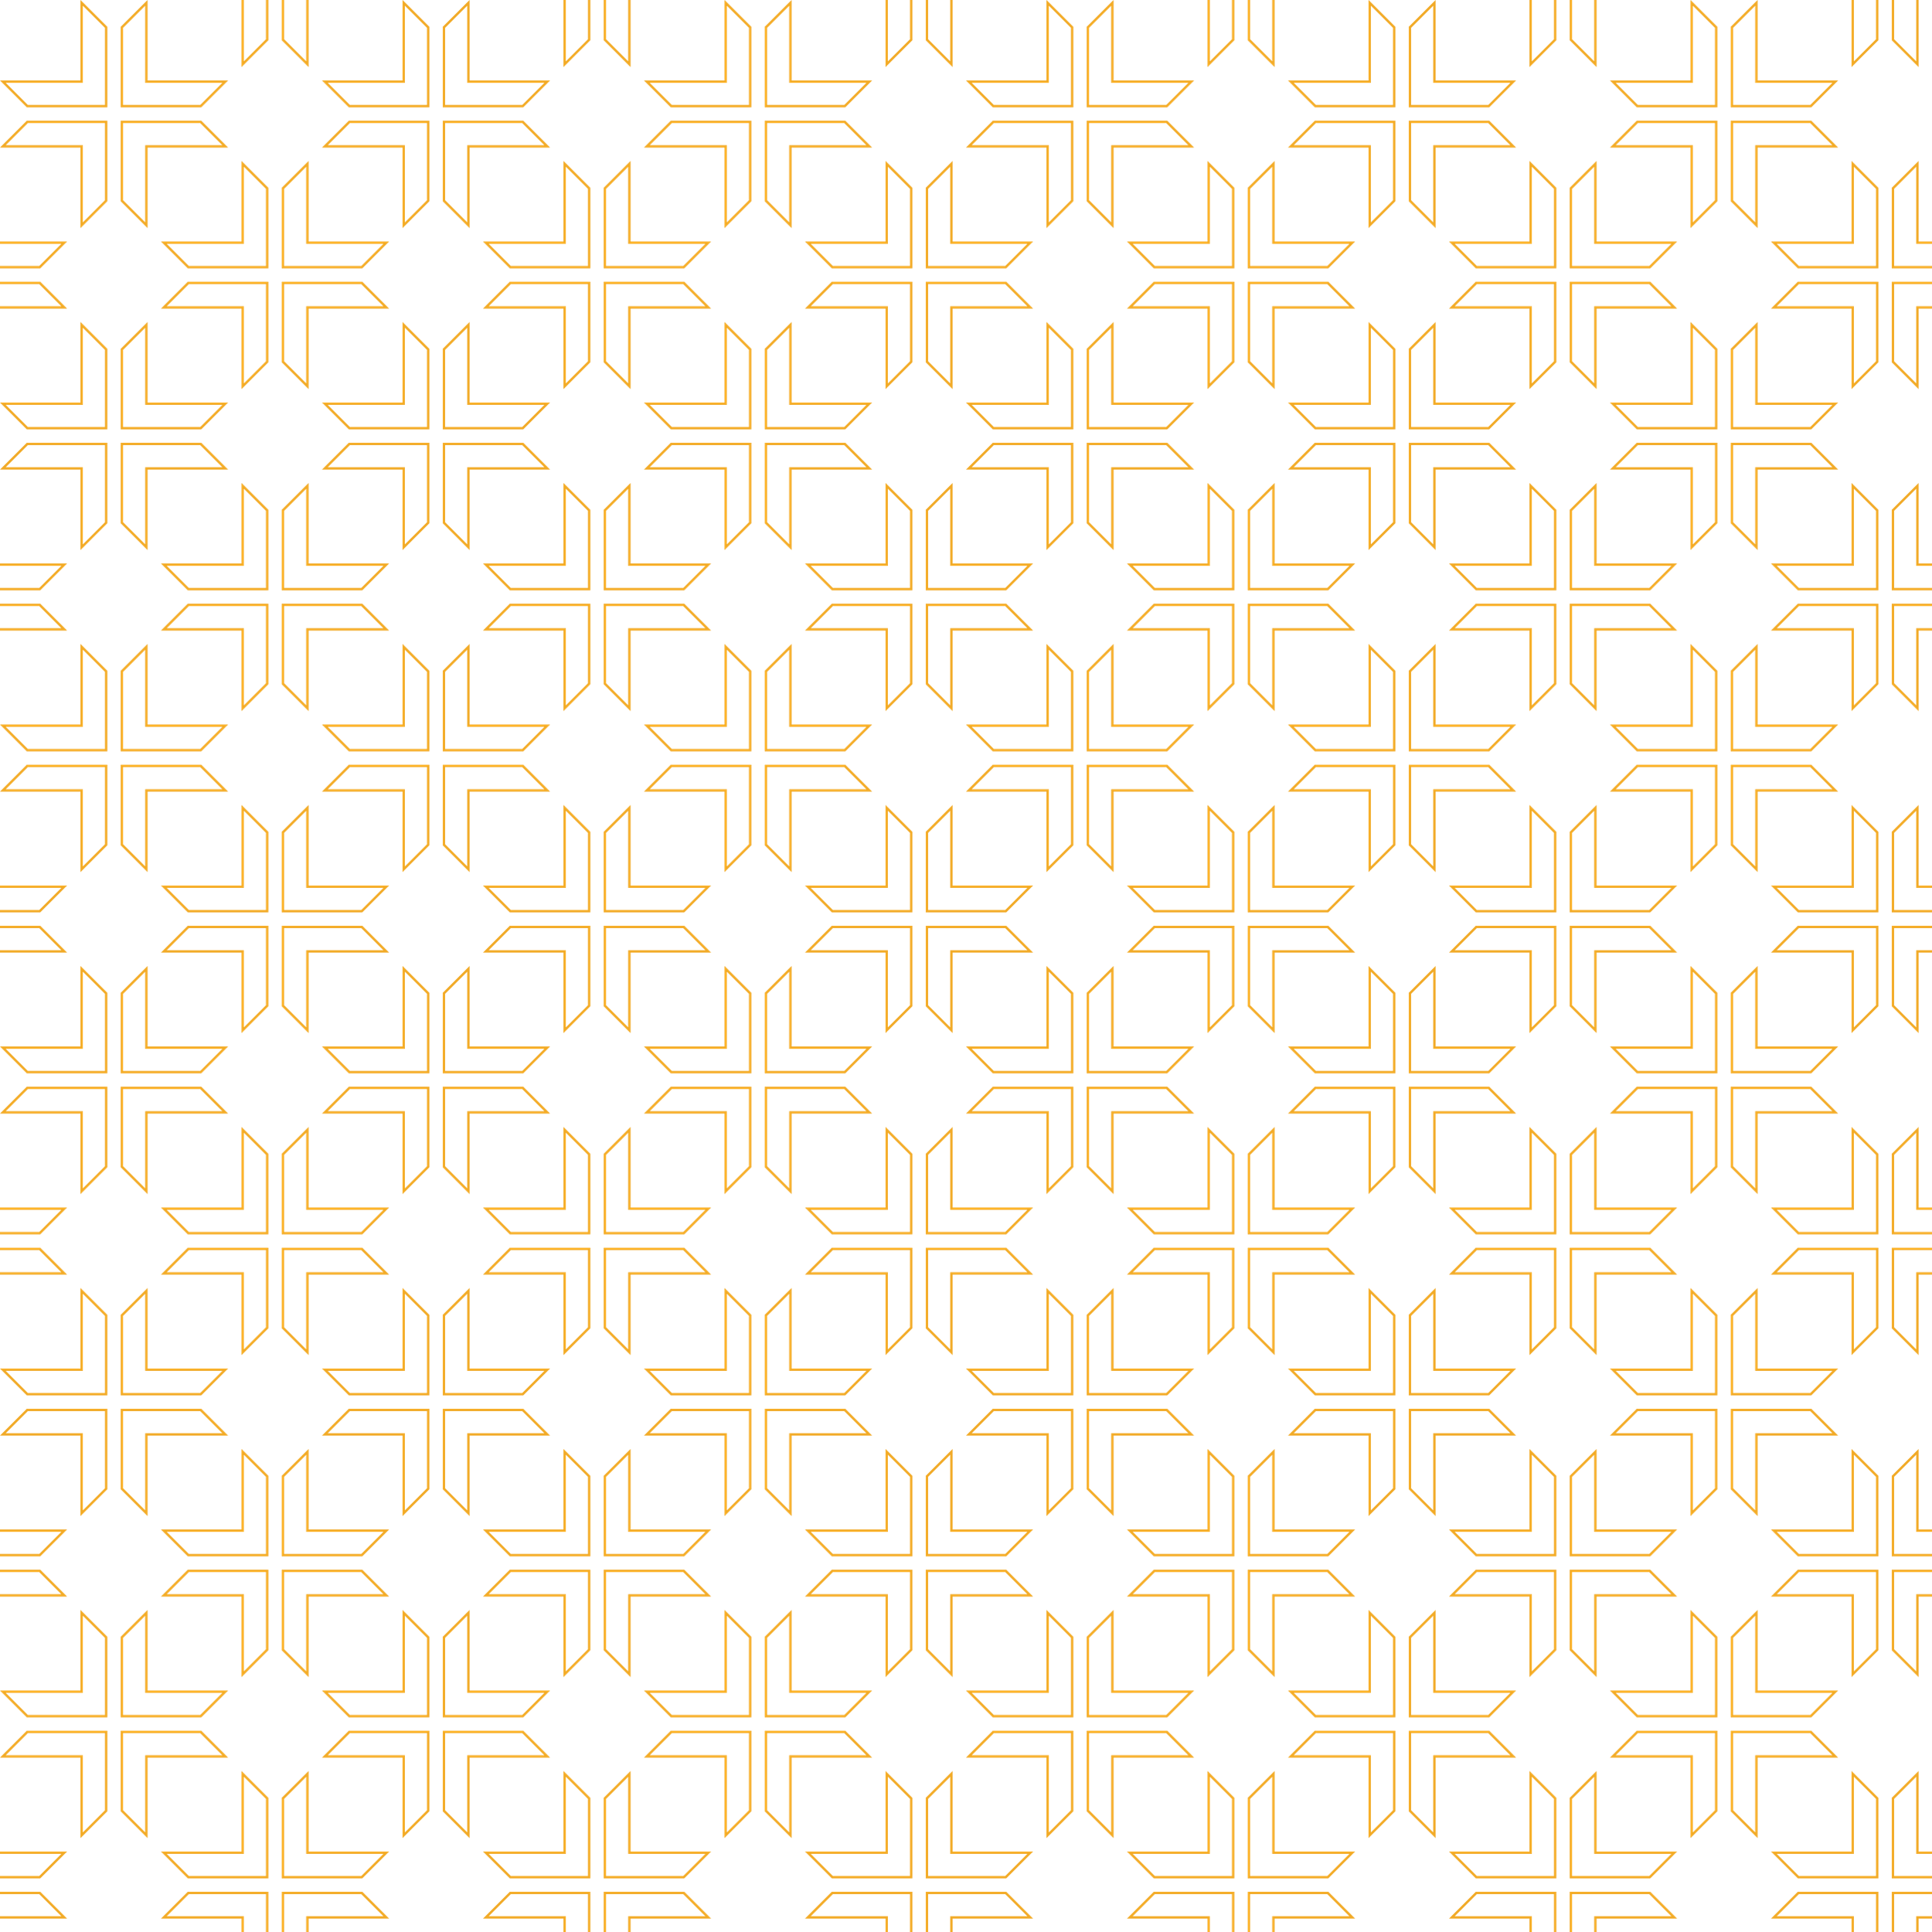
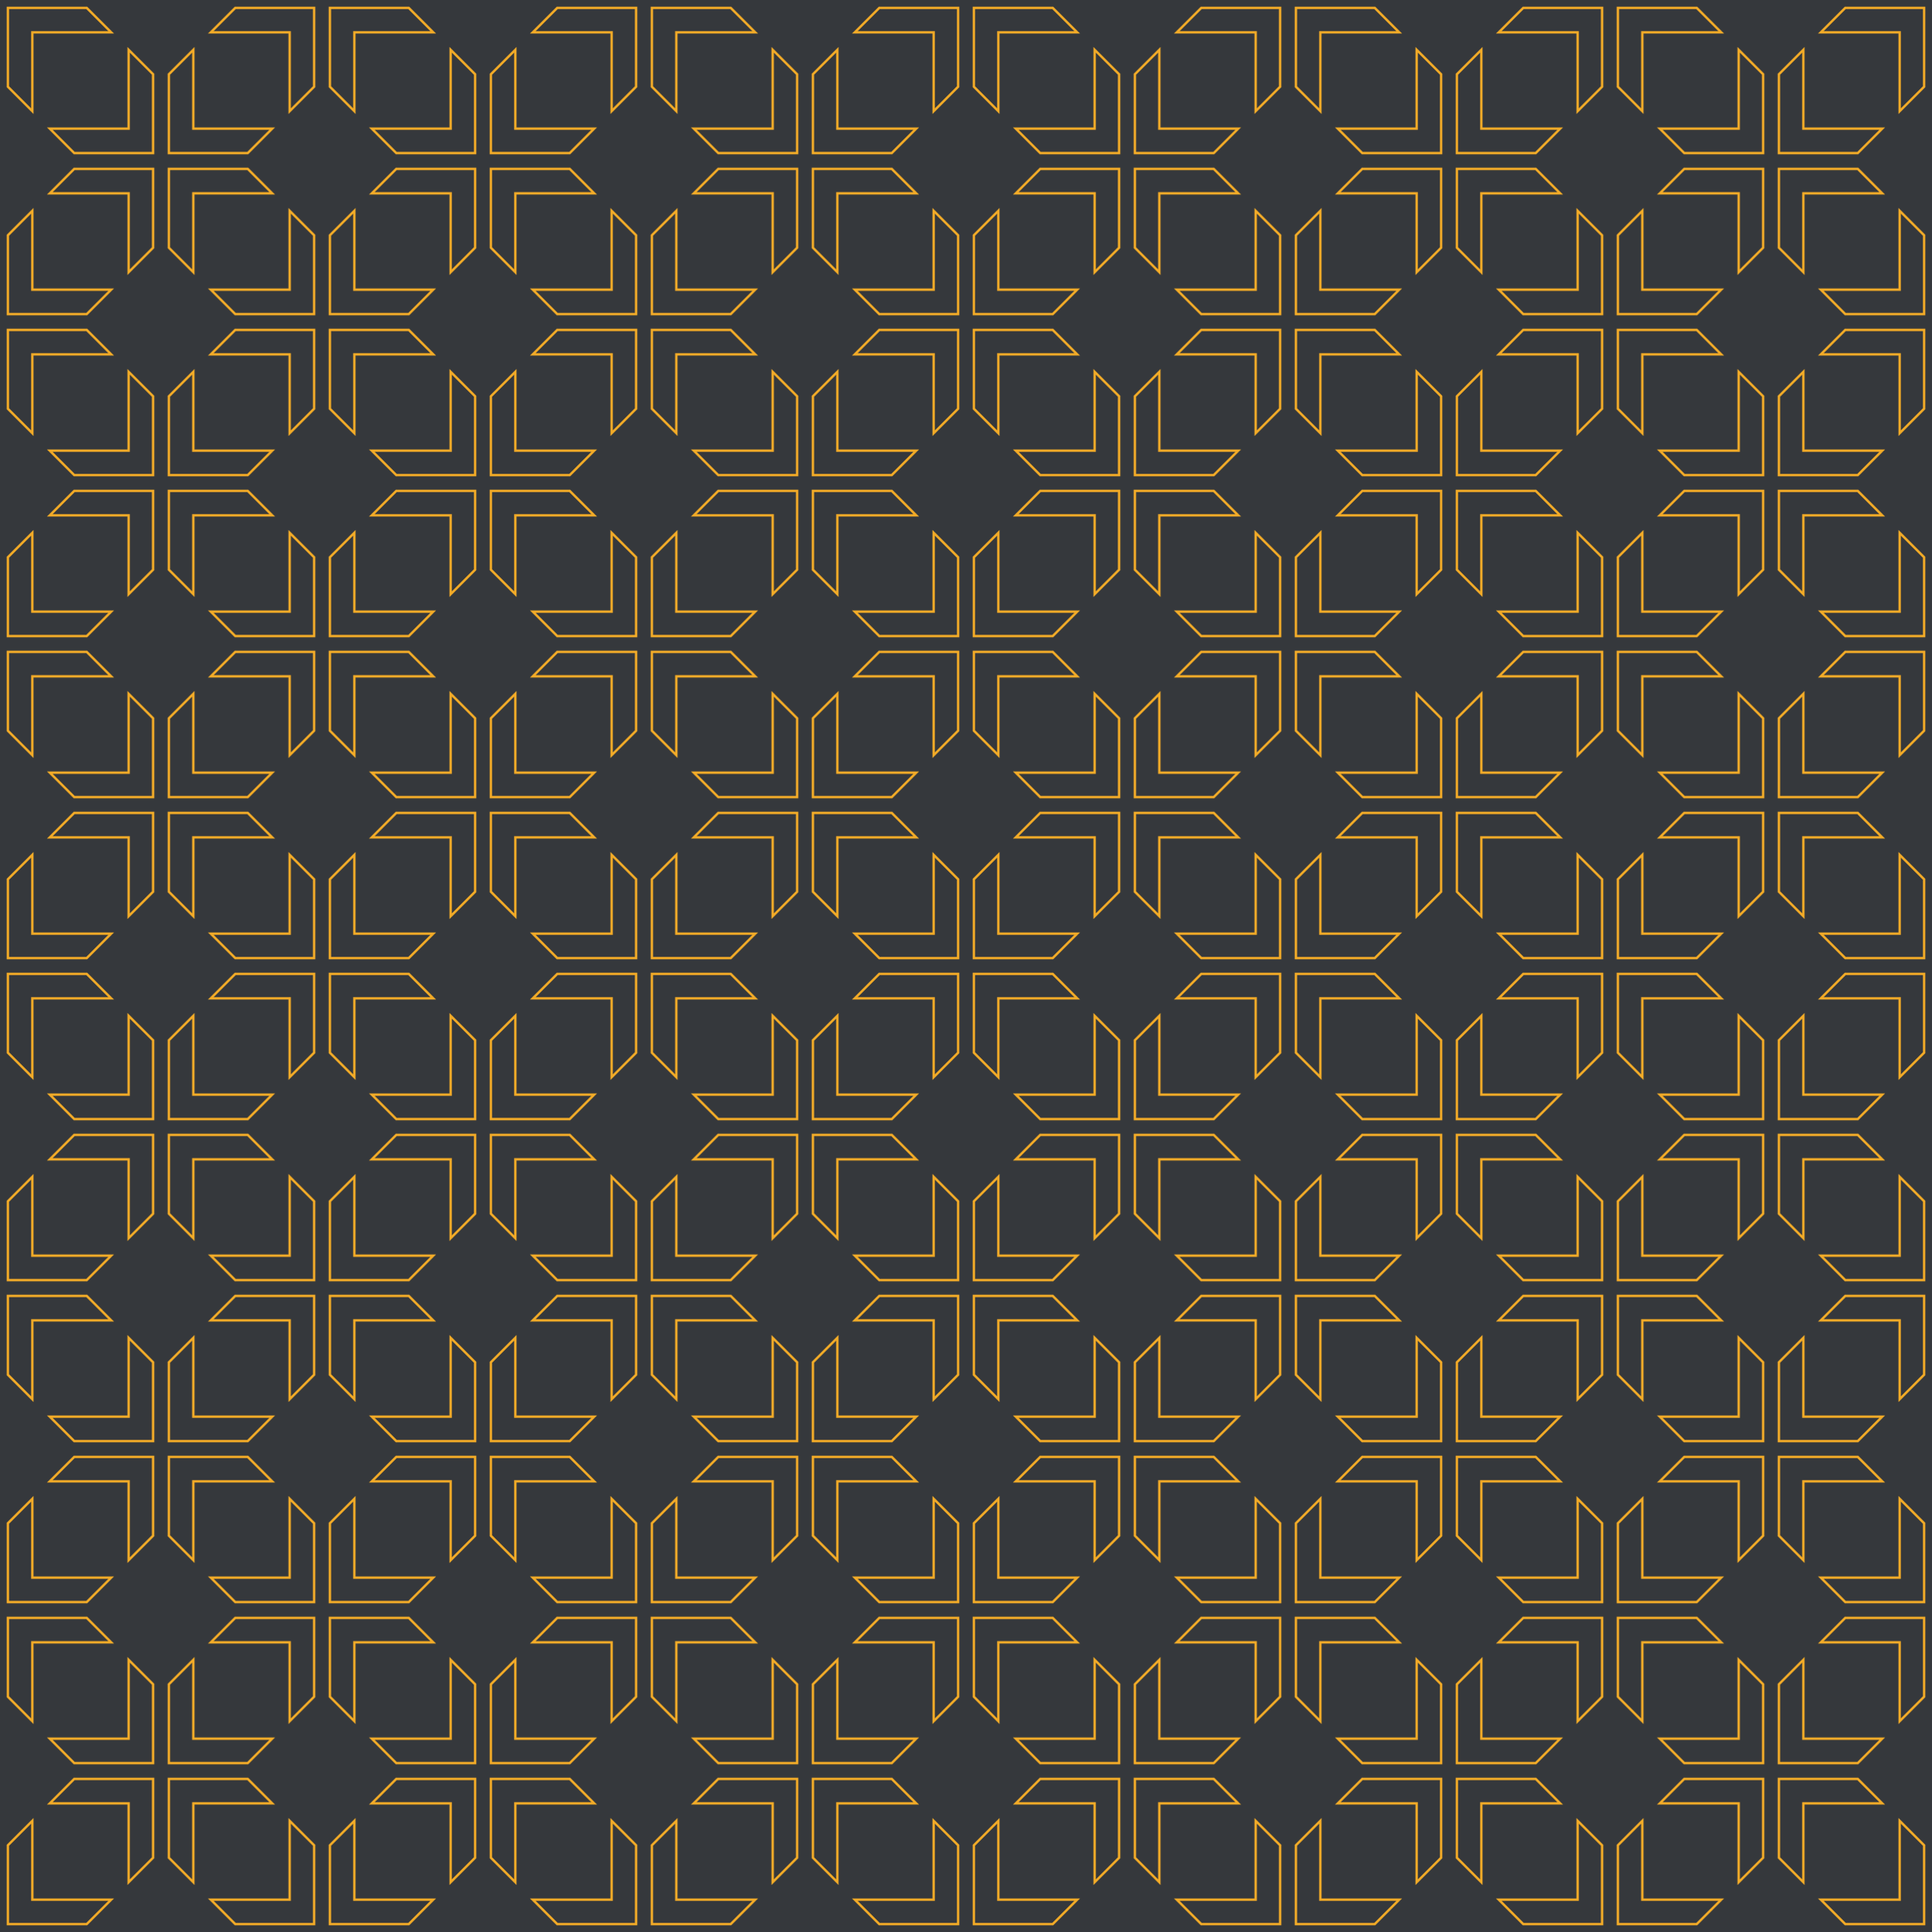
<svg xmlns="http://www.w3.org/2000/svg" viewBox="0 0 408.18 408.18">
  <defs>
    <pattern id="brackets" x="0" y="0" width="68.03" height="68.03" patternUnits="userSpaceOnUse">
-       <path fill="#F1AA27" d="M22.18 26.01v16.3l-4.67 4.67v-16.3H1.21l4.67-4.67h16.3                                M22.68 25.51H5.67L0 31.18h17.01v17.01l5.67-5.67v-17.01Z" />
-       <path fill="#F1AA27" d="M42.31 26.01l4.67 4.67h-16.3v16.3l-4.67-4.67v-16.3h16.3                                M42.52 25.51h-17.01v17.01l5.67 5.67v-17.01h17.01l-5.67-5.67Z" />
-       <path fill="#F1AA27" d="M17.51 1.21l4.67 4.67v16.3H5.88l-4.67-4.67h16.3V1.21                                M17.01 0v17.01H0l5.67 5.67h17.01V5.67L17.01 0Z" />
-       <path fill="#F1AA27" d="M30.68 1.21v16.3h16.3l-4.67 4.67h-16.3V5.88l4.67-4.67                                M31.18 0l-5.67 5.67v17.01h17.01l5.67-5.67h-17.01V0Z" />
-       <path fill="#F1AA27" transform="translate(34.015,34.015)" d="M22.18 26.01v16.3l-4.67 4.67v-16.3H1.21l4.67-4.67h16.3                M22.68 25.51H5.67L0 31.18h17.01v17.01l5.67-5.67v-17.01Z" />
-       <path fill="#F1AA27" transform="translate(34.015,34.015)" d="M42.31 26.01l4.67 4.67h-16.3v16.3l-4.67-4.67v-16.3h16.3                M42.52 25.51h-17.01v17.01l5.67 5.67v-17.01h17.01l-5.67-5.67Z" />
-       <path fill="#F1AA27" transform="translate(34.015,34.015)" d="M17.51 1.21l4.67 4.67v16.3H5.88l-4.67-4.67h16.3V1.21                M17.01 0v17.01H0l5.67 5.67h17.01V5.67L17.01 0Z" />
-       <path fill="#F1AA27" transform="translate(34.015,34.015)" d="M30.68 1.21v16.3h16.3l-4.67 4.67h-16.3V5.88l4.67-4.67                M31.18 0l-5.67 5.67v17.01h17.01l5.67-5.67h-17.01V0Z" />
-       <path fill="#F1AA27" transform="translate(-34.015,34.015)" d="M30.68 1.21v16.3h16.3l-4.67 4.67h-16.3V5.88l4.67-4.67                M31.18 0l-5.67 5.67v17.01h17.01l5.67-5.67h-17.01V0Z" />
-       <path fill="#F1AA27" transform="translate(-34.015,34.015)" d="M42.31 26.01l4.67 4.67h-16.3v16.3l-4.67-4.67v-16.3h16.3                M42.52 25.51h-17.01v17.01l5.67 5.67v-17.01h17.01l-5.67-5.67Z" />
-       <path fill="#F1AA27" transform="translate(34.015,-34.015)" d="M22.18 26.01v16.3l-4.67 4.67v-16.3H1.21l4.67-4.67h16.3                M22.68 25.51H5.67L0 31.18h17.01v17.01l5.67-5.67v-17.01Z" />
-       <path fill="#F1AA27" transform="translate(34.015,-34.015)" d="M42.31 26.01l4.67 4.67h-16.3v16.3l-4.67-4.67v-16.3h16.3                M42.52 25.51h-17.01v17.01l5.67 5.67v-17.01h17.01l-5.67-5.67Z" />
+       <g transform="translate(9.92,9.92)">
+         <path fill="#F1AA27" d="M22.18 26.01v16.3l-4.67 4.67v-16.3H1.21l4.67-4.67h16.3M22.68 25.51H5.67L0 31.18h17.01v17.01l5.67-5.67v-17.01Z" />
+         <path fill="#F1AA27" d="M42.31 26.01l4.67 4.67h-16.3v16.3l-4.67-4.67v-16.3h16.3M42.52 25.51h-17.01v17.01l5.67 5.67v-17.01h17.01l-5.67-5.67Z" />
+         <path fill="#F1AA27" d="M17.51 1.21l4.67 4.67v16.3H5.88l-4.67-4.67h16.3V1.21M17.01 0v17.01H0l5.67 5.67h17.01V5.67L17.01 0Z" />
+         <path fill="#F1AA27" d="M30.68 1.21v16.3h16.3l-4.67 4.67h-16.3V5.88l4.67-4.67M31.18 0l-5.67 5.67v17.01h17.01l5.67-5.67h-17.01V0Z" />
+       </g>
+       <path fill="#F1AA27" transform="translate(43.935,43.935)" d="M17.51 1.21l4.67 4.67v16.3H5.88l-4.67-4.67h16.3V1.21M17.01 0v17.01H0l5.67 5.67h17.01V5.67L17.01 0Z" />
+       <path fill="#F1AA27" transform="translate(-24.095,43.935)" d="M30.68 1.21v16.3h16.3l-4.67 4.67h-16.3V5.88l4.67-4.67M31.18 0l-5.67 5.67v17.01h17.01l5.67-5.67h-17.01V0Z" />
+       <path fill="#F1AA27" transform="translate(43.935,-24.095)" d="M22.18 26.01v16.3l-4.67 4.67v-16.3H1.21l4.67-4.67h16.3M22.68 25.51H5.67L0 31.18h17.01v17.01l5.67-5.67v-17.01Z" />
+       <path fill="#F1AA27" transform="translate(-24.095,-24.095)" d="M42.31 26.01l4.67 4.67h-16.3v16.3l-4.67-4.67v-16.3h16.3M42.52 25.51h-17.01v17.01l5.67 5.67v-17.01h17.01l-5.67-5.67Z" />
    </pattern>
  </defs>
-   <rect width="408.18" height="408.18" fill="#FFFFFF" />
+   <rect width="408.18" height="408.18" fill="#35383C" />
  <rect width="408.18" height="408.18" fill="url(#brackets)" />
</svg>
